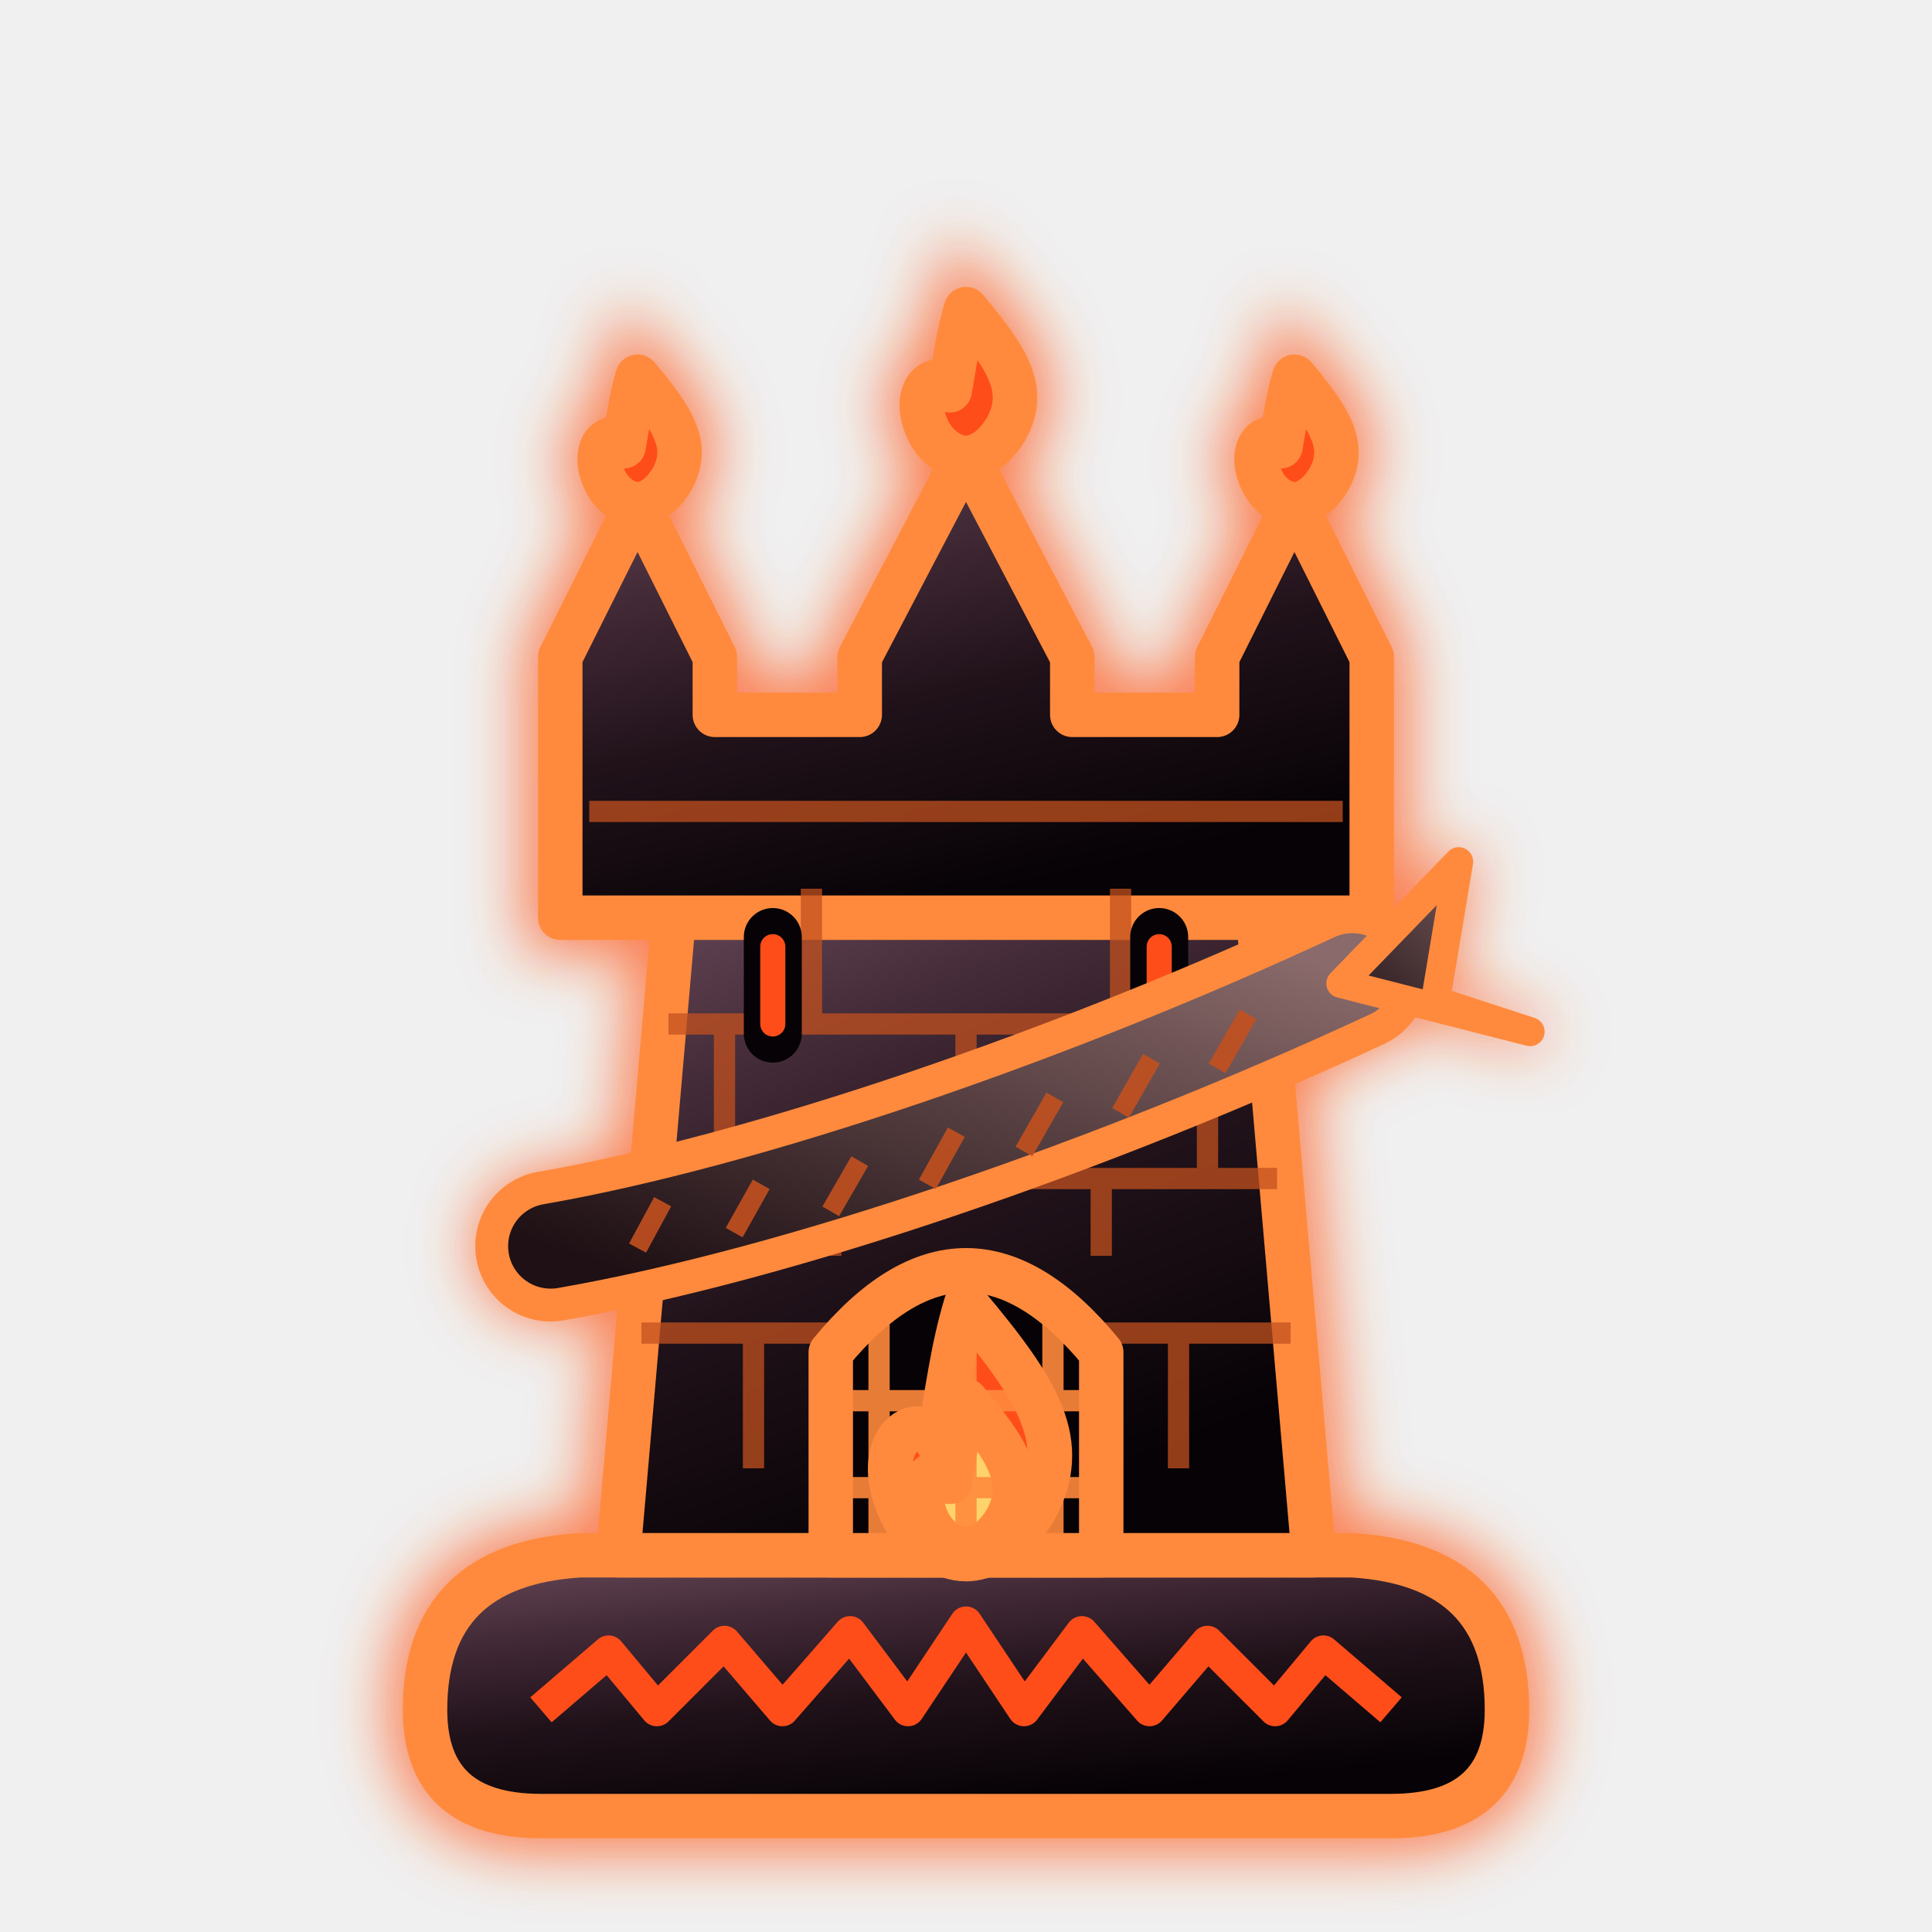
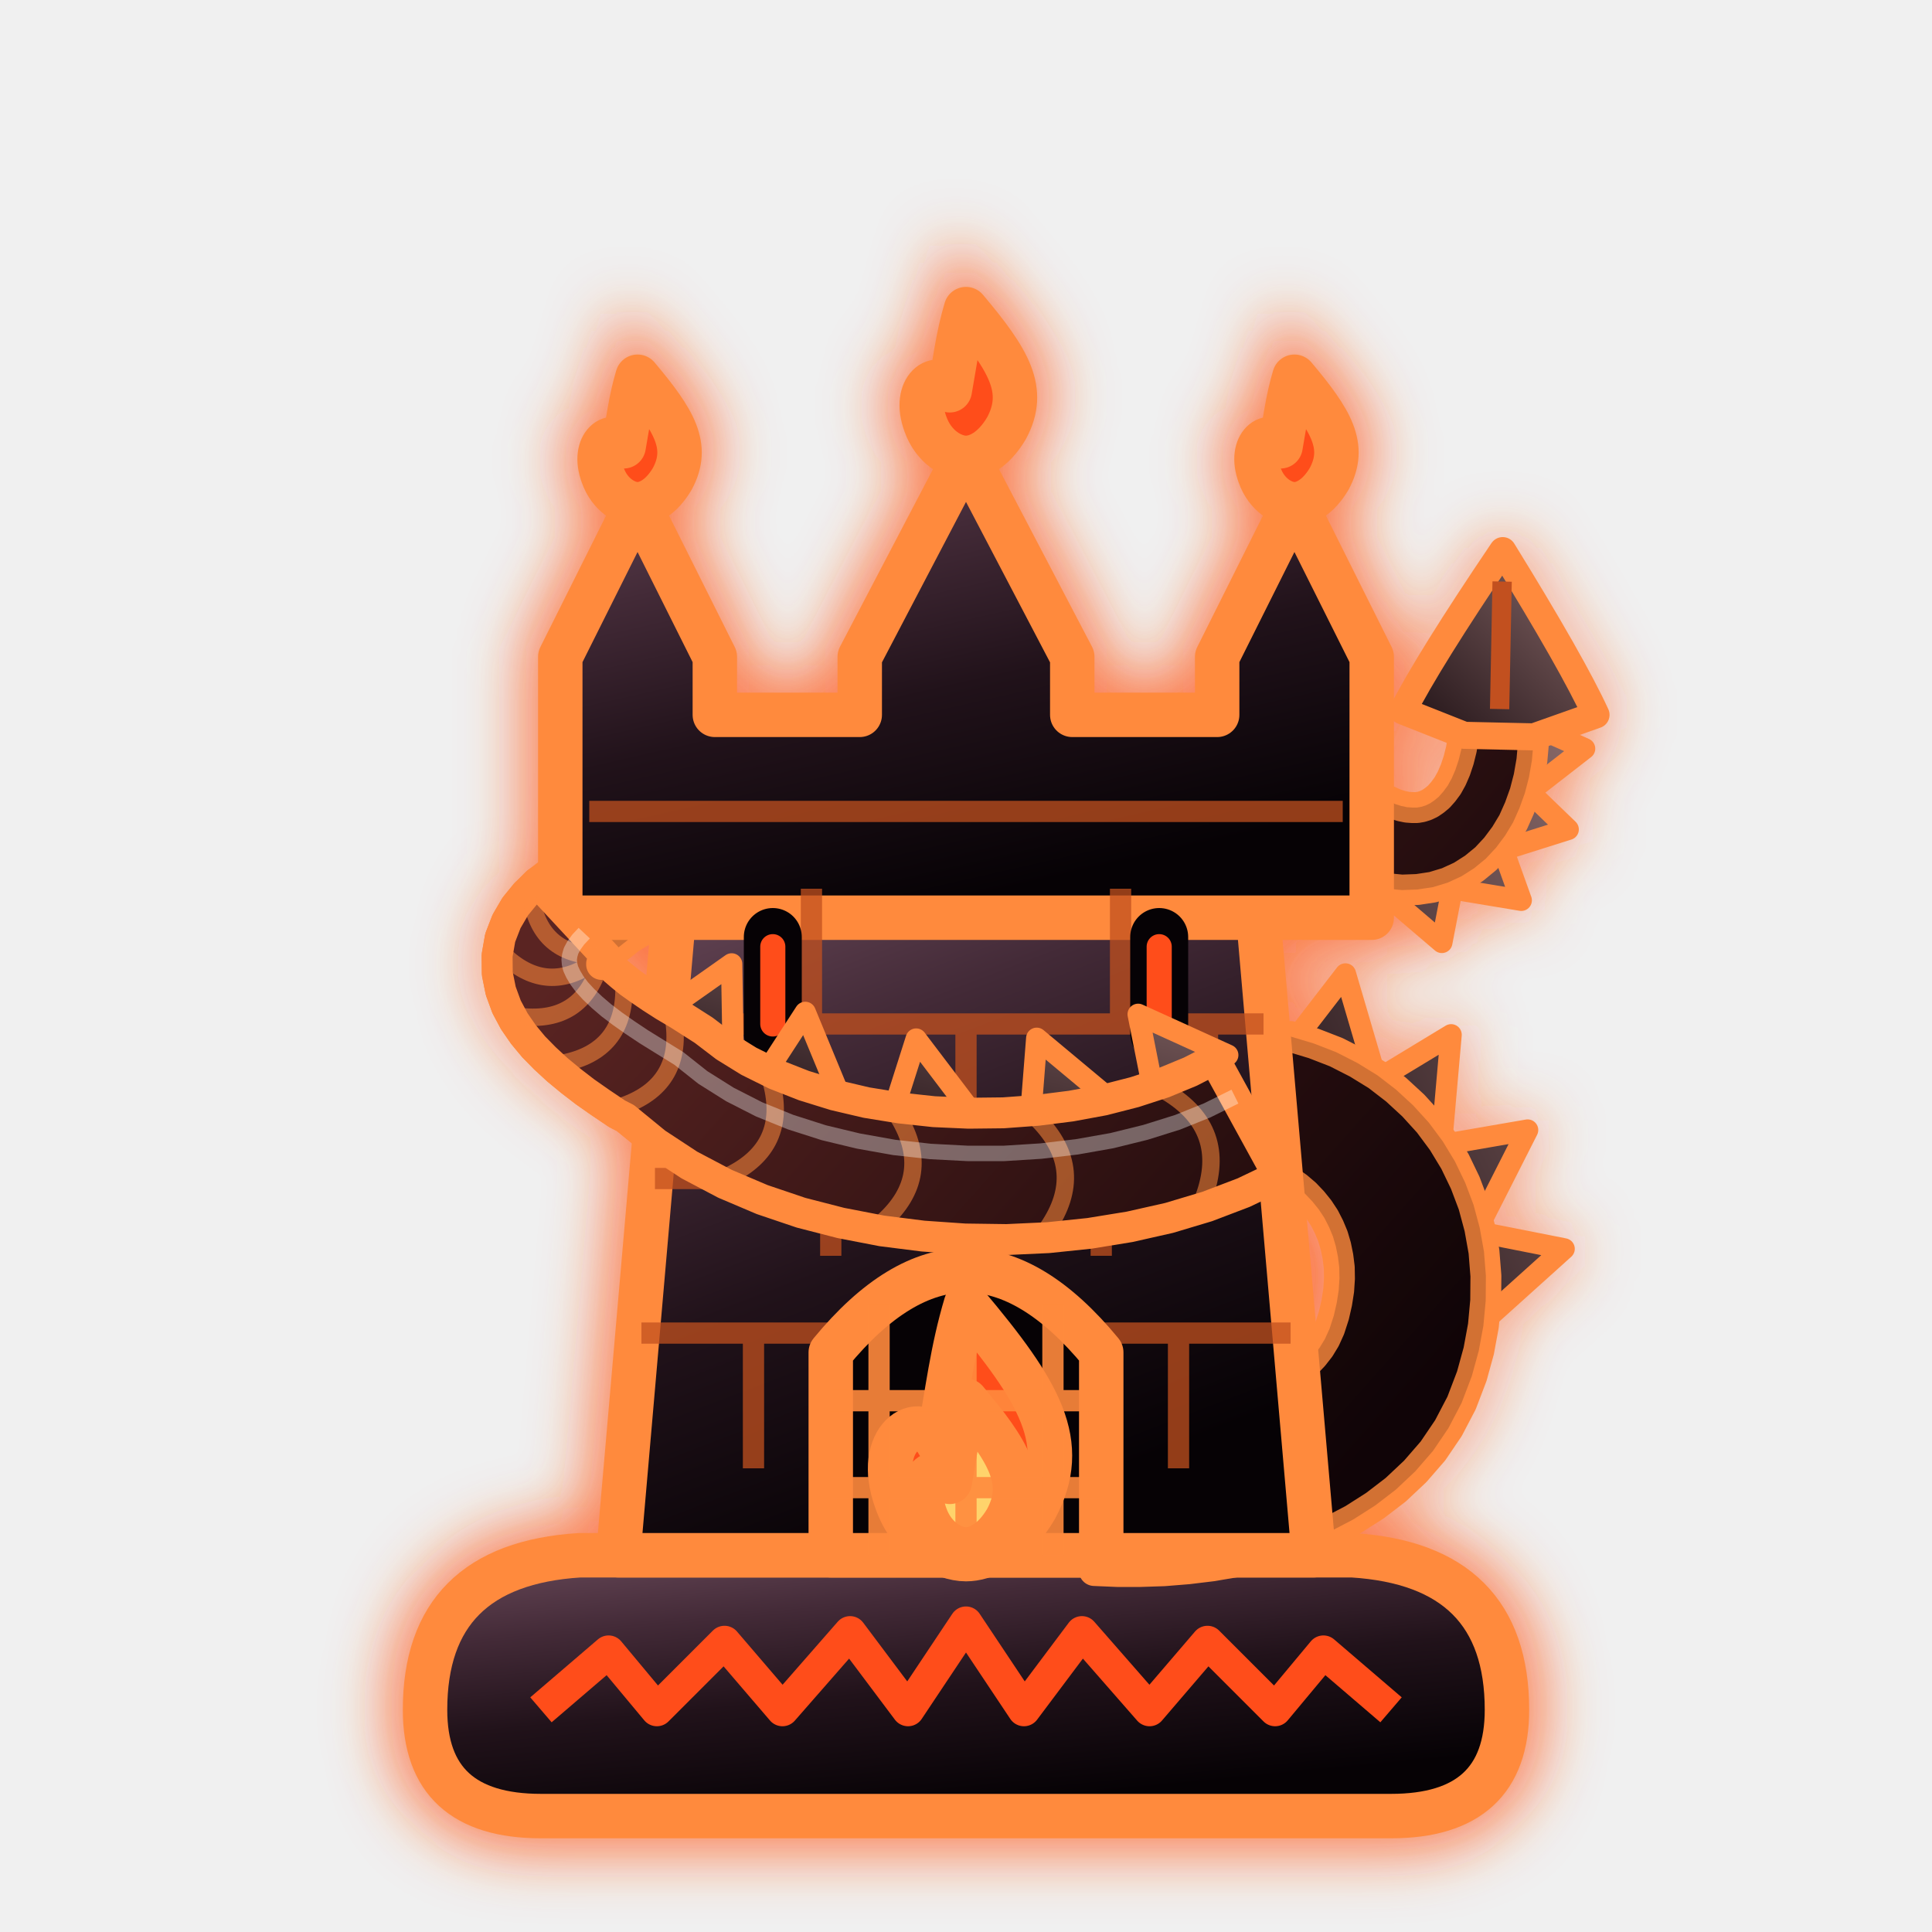
<svg xmlns="http://www.w3.org/2000/svg" viewBox="0 0 100 100">
  <defs>
    <linearGradient id="g" x1="0" y1="0" x2="0.4" y2="1">
      <stop offset="0" stop-color="#6a4a5a" />
      <stop offset="0.3" stop-color="#432a37" />
      <stop offset="0.6" stop-color="#21121a" />
      <stop offset="1" stop-color="#060205" />
    </linearGradient>
    <linearGradient id="gu" gradientUnits="userSpaceOnUse" x1="35" y1="4" x2="62" y2="60">
      <stop offset="0" stop-color="#6a4a5a" />
      <stop offset="0.4" stop-color="#432a37" />
      <stop offset="1" stop-color="#21121a" />
    </linearGradient>
    <linearGradient id="gh" x1="0" y1="1" x2="1" y2="0">
      <stop offset="0" stop-color="#1e1014" />
      <stop offset="1" stop-color="#8a6a6a" />
    </linearGradient>
    <linearGradient id="gm" x1="0" y1="0" x2="1" y2="1">
      <stop offset="0" stop-color="#5a2422" />
      <stop offset="1" stop-color="#120507" />
    </linearGradient>
    <linearGradient id="gf" x1="0" y1="0" x2="1" y2="1">
      <stop offset="0" stop-color="#432a37" />
      <stop offset=".6" stop-color="#21121a" />
      <stop offset="1" stop-color="#060205" />
    </linearGradient>
    <radialGradient id="mo" cx=".7" cy=".4" r=".8">
      <stop offset="0" stop-color="#ffb347" />
      <stop offset=".45" stop-color="#d8380c" />
      <stop offset="1" stop-color="#3a0804" />
    </radialGradient>
    <linearGradient id="gh" x1="0" y1="1" x2="1" y2="0">
      <stop offset="0" stop-color="#1e1014" />
      <stop offset="1" stop-color="#8a6a6a" />
    </linearGradient>
    <linearGradient id="gm" x1="0" y1="0" x2="1" y2="1">
      <stop offset="0" stop-color="#5a2422" />
      <stop offset="1" stop-color="#120507" />
    </linearGradient>
    <linearGradient id="gf" x1="0" y1="0" x2="1" y2="1">
      <stop offset="0" stop-color="#432a37" />
      <stop offset=".6" stop-color="#21121a" />
      <stop offset="1" stop-color="#060205" />
    </linearGradient>
    <radialGradient id="mo" cx=".7" cy=".4" r=".8">
      <stop offset="0" stop-color="#ffb347" />
      <stop offset=".45" stop-color="#d8380c" />
      <stop offset="1" stop-color="#3a0804" />
    </radialGradient>
    <radialGradient id="ey" cx=".45" cy=".4" r=".7">
      <stop offset="0" stop-color="#fff3a0" />
      <stop offset=".45" stop-color="#ffb020" />
      <stop offset="1" stop-color="#c43006" />
    </radialGradient>
    <filter id="bl" x="-20%" y="-20%" width="140%" height="140%">
      <feGaussianBlur stdDeviation="1.6" />
    </filter>
    <style>.gl *{fill:none!important;stroke:#ff5a1f!important} .gl .dt{display:none}</style>
  </defs>
  <g class="gl" filter="url(#bl)" opacity=".8" stroke-width="3.6">
    <path d="M22 88.5 Q22 81 30 80.5 H70 Q78 81 78 88.5 Q78 94 72 94 H28 Q22 94 22 88.5Z" fill="url(#g)" />
    <path d="M28 88.5 L31.5 85.5 L34 88.5 L37.5 85 L40.5 88.5 L44 84.5 L47 88.5 L50 84 L53 88.5 L56 84.5 L59.5 88.5 L62.5 85 L66 88.5 L68.5 85.5 L72 88.5" fill="none" stroke="#ff4d1a" stroke-width="1.7" stroke-linejoin="round" />
+     <defs>
+       <linearGradient id="gt" gradientUnits="userSpaceOnUse" x1="34" y1="44" x2="70" y2="76">
+         <stop offset="0" stop-color="#5a2422" />
+         <stop offset="1" stop-color="#120507" />
+       </linearGradient>
+     </defs>
+     <path d="M76.95 68.25 L80.96 64.64 L76.87 63.83Z M76.66 63.24 L79.07 58.49 L75.02 59.19Z M74.65 58.78 L75.11 53.56 L71.66 55.65Z M71.10 55.38 L69.64 50.41 L67.22 53.55Z M71.56 46.16 L74.63 48.78 L75.18 45.93Z M74.83 45.95 L78.74 46.60 L77.78 43.93Z M77.46 44.10 L81.17 42.93 L79.18 41.01Z M79.01 41.09 L82.02 38.75 L79.56 37.65Z" fill="url(#gh)" stroke-width="1.1" stroke-linejoin="round" />
+     <path d="M56.64 81.29 L57.82 81.34 L59.03 81.34 L60.25 81.30 L61.49 81.20 L62.73 81.05 L63.97 80.84 L65.21 80.56 L66.45 80.21 L67.67 79.78 L68.87 79.26 L70.04 78.65 L71.17 77.93 L72.24 77.11 L73.25 76.16 L74.17 75.10 L74.97 73.92 L75.65 72.62 L76.18 71.23 L76.54 69.92 L76.78 68.62 L76.90 67.32 L76.91 66.04 L76.81 64.78 L76.59 63.55 L76.27 62.36 L75.84 61.22 L75.31 60.12 L74.68 59.08 L73.96 58.11 L73.15 57.22 L72.26 56.40 L71.30 55.66 L70.26 55.02 L69.16 54.46 L68.00 54.01 L66.80 53.65 L62.86 54.83 L61.61 55.47 L60.23 56.04 L58.72 56.53 L57.12 56.94 L55.44 57.25 L53.70 57.47 L51.93 57.60 L50.13 57.62 L48.34 57.54 L46.58 57.35 L44.85 57.07 L43.19 56.68 L41.61 56.19 L40.13 55.61 L38.76 54.93 L37.53 54.17 L36.43 53.33 L35.13 52.50 L34.37 52.05 L33.70 51.62 L33.10 51.21 L32.58 50.84 L32.15 50.49 L31.80 50.19 L31.55 49.94 L31.38 49.74 L31.29 49.63 L31.25 49.61 L31.24 49.66 L31.22 49.77 L31.18 49.87 L31.14 49.92 L31.14 49.88 L31.21 49.74 L31.39 49.53 L32.60 48.57 L34.13 47.64 L35.92 46.79 L37.95 46.03 L40.17 45.38 L42.54 44.83 L45.03 44.39 L47.61 44.05 L50.23 43.81 L52.86 43.67 L55.47 43.62 L58.03 43.67 L60.49 43.81 L62.83 44.02 L65.01 44.31 L66.99 44.68 L68.74 45.10 L70.20 45.57 L70.93 45.81 L71.75 45.99 L72.56 46.07 L73.37 46.04 L74.16 45.92 L74.92 45.69 L75.64 45.36 L76.30 44.94 L76.91 44.44 L77.44 43.87 L77.91 43.24 L78.32 42.56 L78.65 41.82 L78.93 41.04 L79.14 40.23 L79.29 39.37 L79.37 38.47 L79.40 37.54 L75.80 37.46 L75.74 38.15 L75.64 38.78 L75.50 39.34 L75.33 39.85 L75.14 40.29 L74.93 40.67 L74.70 40.98 L74.47 41.24 L74.24 41.43 L74.02 41.58 L73.79 41.69 L73.57 41.76 L73.34 41.80 L73.10 41.80 L72.83 41.78 L72.54 41.72 L72.22 41.62 L71.80 41.43 L70.00 40.80 L67.98 40.26 L65.77 39.81 L63.40 39.44 L60.88 39.16 L58.24 38.97 L55.52 38.87 L52.74 38.87 L49.92 38.97 L47.11 39.17 L44.32 39.49 L41.59 39.93 L38.94 40.50 L36.40 41.19 L33.99 42.04 L31.74 43.05 L29.68 44.24 L27.81 45.67 L27.21 46.26 L26.67 46.92 L26.22 47.69 L25.89 48.54 L25.73 49.46 L25.74 50.40 L25.92 51.29 L26.22 52.11 L26.62 52.86 L27.09 53.54 L27.62 54.18 L28.21 54.78 L28.85 55.37 L29.54 55.94 L30.28 56.51 L31.08 57.07 L31.94 57.65 L32.37 57.87 L33.96 59.17 L35.68 60.30 L37.52 61.27 L39.45 62.09 L41.46 62.77 L43.52 63.30 L45.64 63.71 L47.78 63.98 L49.94 64.13 L52.10 64.16 L54.26 64.06 L56.38 63.84 L58.47 63.50 L60.51 63.04 L62.48 62.45 L64.37 61.73 L66.17 60.87 L65.00 60.35 L65.61 60.57 L66.17 60.82 L66.68 61.12 L67.15 61.45 L67.56 61.80 L67.93 62.19 L68.26 62.60 L68.55 63.04 L68.79 63.51 L68.99 63.99 L69.14 64.50 L69.25 65.04 L69.32 65.60 L69.33 66.18 L69.29 66.79 L69.19 67.43 L69.04 68.09 L68.82 68.77 L68.58 69.30 L68.30 69.76 L67.98 70.17 L67.61 70.56 L67.18 70.92 L66.69 71.25 L66.13 71.56 L65.51 71.85 L64.83 72.10 L64.10 72.32 L63.32 72.50 L62.51 72.64 L61.67 72.75 L60.81 72.82 L59.93 72.84 L59.06 72.84 L58.20 72.79 L57.36 72.71Z" fill="url(#gt)" stroke-width="1.6" stroke-linejoin="round" />
+     <path class="dt" d="M56.64 81.29 L57.82 81.34 L59.03 81.34 L60.25 81.30 L61.49 81.20 L62.73 81.05 L63.97 80.84 L65.21 80.56 L66.45 80.21 L67.67 79.78 L68.87 79.26 L70.04 78.65 L71.17 77.93 L72.24 77.11 L73.25 76.16 L74.17 75.10 L74.97 73.92 L75.65 72.62 L76.18 71.23 L76.54 69.92 L76.78 68.62 L76.90 67.32 L76.91 66.04 L76.81 64.78 L76.59 63.55 L76.27 62.36 L75.84 61.22 L75.31 60.12 L74.68 59.08 L73.96 58.11 L73.15 57.22 L72.26 56.40 L71.30 55.66 L70.26 55.02 L69.16 54.46 L68.00 54.01 L66.80 53.65 L62.86 54.83 L61.61 55.47 L60.23 56.04 L58.72 56.53 L57.12 56.94 L55.44 57.25 L53.70 57.47 L51.93 57.60 L50.13 57.62 L48.34 57.54 L46.58 57.35 L44.85 57.07 L43.19 56.68 L41.61 56.19 L40.13 55.61 L38.76 54.93 L37.53 54.17 L36.43 53.33 L35.13 52.50 L34.37 52.05 L33.70 51.62 L33.10 51.21 L32.58 50.84 L32.15 50.49 L31.80 50.19 L31.55 49.94 L31.38 49.74 L31.29 49.63 L31.25 49.61 L31.24 49.66 L31.22 49.77 L31.18 49.87 L31.14 49.92 L31.14 49.88 L31.21 49.74 L31.39 49.53 L32.60 48.57 L34.13 47.64 L35.92 46.79 L37.95 46.03 L40.17 45.38 L42.54 44.83 L45.03 44.39 L47.61 44.05 L50.23 43.81 L52.86 43.67 L55.47 43.62 L58.03 43.67 L60.49 43.81 L62.83 44.02 L65.01 44.31 L66.99 44.68 L68.74 45.10 L70.20 45.57 L70.93 45.81 L71.75 45.99 L72.56 46.07 L73.37 46.04 L74.16 45.92 L74.92 45.69 L75.64 45.36 L76.30 44.94 L76.91 44.44 L77.44 43.87 L77.91 43.24 L78.32 42.56 L78.65 41.82 L78.93 41.04 L79.14 40.23 L79.29 39.37 L79.37 38.47 L79.40 37.54 L75.80 37.46 L75.74 38.15 L75.64 38.78 L75.50 39.34 L75.33 39.85 L75.14 40.29 L74.93 40.67 L74.70 40.98 L74.47 41.24 L74.24 41.43 L74.02 41.58 L73.79 41.69 L73.57 41.76 L73.34 41.80 L73.10 41.80 L72.83 41.78 L72.54 41.72 L72.22 41.62 L71.80 41.43 L70.00 40.80 L67.98 40.26 L65.77 39.81 L63.40 39.44 L60.88 39.16 L58.24 38.97 L55.52 38.87 L52.74 38.87 L49.92 38.97 L47.11 39.17 L44.32 39.49 L41.59 39.93 L38.94 40.50 L36.40 41.19 L33.99 42.04 L31.74 43.05 L29.68 44.24 L27.81 45.67 L27.21 46.26 L26.67 46.92 L26.22 47.69 L25.89 48.54 L25.73 49.46 L25.74 50.40 L25.92 51.29 L26.22 52.11 L26.62 52.86 L27.09 53.54 L27.62 54.18 L28.21 54.78 L28.85 55.37 L29.54 55.94 L30.28 56.51 L31.08 57.07 L31.94 57.65 L32.37 57.87 L33.96 59.17 L35.68 60.30 L37.52 61.27 L39.45 62.09 L41.46 62.77 L43.52 63.30 L45.64 63.71 L47.78 63.98 L49.94 64.13 L52.10 64.16 L54.26 64.06 L56.38 63.84 L58.47 63.50 L60.51 63.04 L62.48 62.45 L64.37 61.73 L66.17 60.87 L65.00 60.35 L65.61 60.57 L66.17 60.82 L66.68 61.12 L67.15 61.45 L67.56 61.80 L67.93 62.19 L68.26 62.60 L68.55 63.04 L68.79 63.51 L68.99 63.99 L69.14 64.50 L69.25 65.04 L69.32 65.60 L69.33 66.18 L69.29 66.79 L69.19 67.43 L69.04 68.09 L68.82 68.77 L68.58 69.30 L68.30 69.76 L67.98 70.17 L67.61 70.56 L67.18 70.92 L66.69 71.25 L66.13 71.56 L65.51 71.85 L64.83 72.10 L64.10 72.32 L63.32 72.50 L62.51 72.64 L61.67 72.75 L60.81 72.82 L59.93 72.84 L59.06 72.84 L58.20 72.79 L57.36 72.71Z" fill="#060205" opacity=".18" stroke="none" />
+     <path d="M79.39 38.14 L82.61 37.00 Q81.41 34.38 77.78 28.50 Q73.91 34.23 72.61 36.80 L75.79 38.06Z" fill="url(#gh)" stroke-width="1.4" stroke-linejoin="round" />
+     <path class="dt" d="M77.62 36.70 L77.75 30.10" fill="none" stroke="#c2501f" stroke-width="1" />
    <path d="M32 80.5 L35 46 H65 L68 80.5Z" fill="url(#g)" />
    <path d="M29 47.5 V34 L33 26 L37 34 V37 H44.5 V34 L50 23.5 L55.5 34 V37 H63 V34 L67 26 L71 34 V47.5Z" fill="url(#g)" />
    <path d="M30.5 42 H69.5" fill="none" stroke="#c2501f" stroke-width="1.1" opacity=".75" />
    <g class="dt" fill="none" stroke="#c2501f" stroke-width="1.1" opacity=".75">
      <path d="M34.6 53 H65.4 M33.9 61 H66.1 M33.2 69 H66.8" />
      <path d="M42 46 V53 M58 46 V53 M37.5 53 V61 M50 53 V58 M62.5 53 V61 M43 61 V65 M57 61 V65 M39 69 V76 M61 69 V76" />
    </g>
    <path d="M40 48.5 V53.5 M60 48.5 V53.5" fill="none" stroke="#060205" stroke-width="3" stroke-linecap="round" />
    <path d="M40 49 V53 M60 49 V53" fill="none" stroke="#ff4d1a" stroke-width="1.3" stroke-linecap="round" />
    <path d="M43 80.5 V70 Q50 61.5 57 70 V80.5Z" fill="#060205" />
    <path d="M50 67.5 C53.84 72.06 55.4 74.7 53.6 78.06 C52.4 80.1 50.96 80.7 50 80.7 C48.8 80.7 47.12 79.74 46.4 77.7 C45.2 74.46 47.6 72.9 48.56 74.7 C49.04 72.06 49.28 69.9 50 67.5Z" fill="#ff4d1a" />
    <path d="M50 72.5 C52.24 75.16 53.15 76.7 52.1 78.66 C51.4 79.85 50.56 80.2 50 80.2 C49.3 80.2 48.32 79.64 47.9 78.45 C47.2 76.56 48.6 75.65 49.16 76.7 C49.44 75.16 49.58 73.9 50 72.5Z" fill="#ffd36b" />
    <path d="M45.5 80.5 V67.5 M50 80.5 V64.8 M54.5 80.5 V67.5 M43 72.5 H57 M43 77 H57" fill="none" stroke="#ff8a3d" stroke-width="1.1" opacity=".9" />
-     <path d="M28.5 64.5 C40 62.5 56 57 70 50.5" fill="none" stroke="#ff8a3d" stroke-width="7.8" stroke-linecap="round" stroke-linejoin="round" />
-     <path d="M28.5 64.5 C40 62.5 56 57 70 50.5" fill="none" stroke="url(#gh)" stroke-width="4.4" stroke-linecap="round" stroke-linejoin="round" />
-     <path d="M69.4 50.9 L75.5 44.6 L74.3 51.8 L79.2 53.4Z" fill="url(#gh)" stroke-width="1.5" stroke-linejoin="round" />
-     <path class="dt" d="M33 64.6 l1.3 -2.4 M38 63.8 l1.4 -2.5 M43 62.7 l1.5 -2.6 M48 61.3 l1.5 -2.7 M53 59.6 l1.6 -2.8 M58 57.6 l1.6 -2.8 M63 55.3 l1.6 -2.8" fill="none" stroke="#c2501f" stroke-width="1" opacity=".9" />
+     <path d="M63.55 54.61 L58.91 52.50 L59.67 56.32Z M57.52 56.96 L53.66 53.74 L53.36 57.55Z M50.41 57.72 L47.42 53.78 L46.28 57.36Z M43.54 56.90 L41.68 52.40 L39.68 55.48Z M37.95 54.68 L37.87 49.89 L34.92 51.97Z" fill="url(#gh)" stroke-width="1.1" stroke-linejoin="round" />
+     <path d="M62.86 54.83 L61.61 55.47 L60.23 56.04 L58.72 56.53 L57.12 56.94 L55.44 57.25 L53.70 57.47 L51.93 57.60 L50.13 57.62 L48.34 57.54 L46.58 57.35 L44.85 57.07 L43.19 56.68 L41.61 56.19 L40.13 55.61 L38.76 54.93 L37.53 54.17 L36.43 53.33 L35.13 52.50 L34.37 52.05 L33.70 51.62 L33.10 51.21 L32.58 50.84 L32.15 50.49 L31.80 50.19 L31.55 49.94 L31.38 49.74 L31.29 49.63 L31.25 49.61 L31.24 49.66 L31.22 49.77 L31.18 49.87 L31.14 49.92 L31.14 49.88 L31.21 49.74 L31.39 49.53 L27.81 45.67 L27.21 46.26 L26.67 46.92 L26.22 47.69 L25.89 48.54 L25.73 49.46 L25.74 50.40 L25.92 51.29 L26.22 52.11 L26.62 52.86 L27.09 53.54 L27.62 54.18 L28.21 54.78 L28.85 55.37 L29.54 55.94 L30.28 56.51 L31.08 57.07 L31.94 57.65 L32.37 57.87 L33.96 59.17 L35.68 60.30 L37.52 61.27 L39.45 62.09 L41.46 62.77 L43.52 63.30 L45.64 63.71 L47.78 63.98 L49.94 64.13 L52.10 64.16 L54.26 64.06 L56.38 63.84 L58.47 63.50 L60.51 63.04 L62.48 62.45 L64.37 61.73 L66.17 60.87Z" fill="url(#gt)" stroke-width="1.6" stroke-linejoin="round" />
+     <path class="dt" d="M60.39 56.52 Q63.60 58.46 62.31 61.97 M53.74 57.97 Q56.28 60.57 54.22 63.57 M46.51 57.83 Q48.33 60.86 45.71 63.23 M39.93 56.03 Q40.81 59.35 37.72 60.85 M34.89 52.89 Q35.33 56.19 32.18 57.26 M32.30 51.18 Q32.30 54.41 29.13 55.03 M31.02 49.98 Q30.09 52.96 26.98 52.62 M30.81 49.75 Q28.37 51.54 26.14 49.49 M30.91 49.48 Q27.99 49.40 27.51 46.52" fill="none" stroke="#ff8a3d" stroke-width=".9" opacity=".55" />
+     <path class="dt" d="M63.92 56.76 L62.49 57.47 L60.95 58.09 L59.29 58.61 L57.55 59.04 L55.74 59.36 L53.88 59.58 L51.98 59.70 L50.07 59.70 L48.16 59.60 L46.28 59.39 L44.43 59.06 L42.64 58.63 L40.92 58.08 L39.29 57.42 L37.78 56.65 L36.38 55.77 L35.13 54.78 L34.11 54.15 L33.32 53.66 L32.60 53.18 L31.96 52.73 L31.38 52.29 L30.89 51.87 L30.47 51.47 L30.12 51.09 L29.86 50.74 L29.67 50.42 L29.54 50.14 L29.48 49.90 L29.46 49.67 L29.49 49.45 L29.56 49.21 L29.71 48.93 L29.93 48.63 L30.24 48.30" fill="none" stroke="#fff" stroke-width=".8" opacity=".35" />
    <path d="M33 19.5 C34.92 21.78 35.7 23.1 34.8 24.78 C34.2 25.8 33.48 26.1 33 26.1 C32.4 26.1 31.56 25.62 31.2 24.6 C30.6 22.98 31.8 22.2 32.28 23.1 C32.52 21.78 32.64 20.7 33 19.5Z" fill="#ff4d1a" />
    <path d="M67 19.5 C68.92 21.78 69.7 23.1 68.8 24.78 C68.2 25.8 67.48 26.1 67 26.1 C66.4 26.1 65.56 25.62 65.2 24.6 C64.6 22.98 65.8 22.2 66.28 23.1 C66.52 21.78 66.64 20.7 67 19.5Z" fill="#ff4d1a" />
    <path d="M50 16 C52.24 18.66 53.15 20.2 52.1 22.16 C51.4 23.35 50.56 23.7 50 23.7 C49.3 23.7 48.32 23.14 47.9 21.95 C47.2 20.06 48.6 19.15 49.16 20.2 C49.44 18.66 49.58 17.4 50 16Z" fill="#ff4d1a" />
  </g>
  <g stroke="#ff8a3d" stroke-width="2.3" stroke-linejoin="round">
    <path d="M22 88.5 Q22 81 30 80.5 H70 Q78 81 78 88.5 Q78 94 72 94 H28 Q22 94 22 88.5Z" fill="url(#g)" />
    <path d="M28 88.5 L31.5 85.5 L34 88.5 L37.5 85 L40.5 88.5 L44 84.5 L47 88.5 L50 84 L53 88.5 L56 84.5 L59.5 88.5 L62.5 85 L66 88.5 L68.5 85.5 L72 88.5" fill="none" stroke="#ff4d1a" stroke-width="1.7" stroke-linejoin="round" />
+     <defs>
+       <linearGradient id="gt" gradientUnits="userSpaceOnUse" x1="34" y1="44" x2="70" y2="76">
+         <stop offset="0" stop-color="#5a2422" />
+         <stop offset="1" stop-color="#120507" />
+       </linearGradient>
+     </defs>
+     <path d="M76.95 68.25 L80.96 64.64 L76.87 63.83Z M76.66 63.24 L79.07 58.49 L75.02 59.19Z M74.65 58.78 L75.11 53.56 L71.66 55.65Z M71.10 55.38 L69.64 50.41 L67.22 53.55Z M71.56 46.16 L74.63 48.78 L75.18 45.93Z M74.83 45.95 L78.74 46.60 L77.78 43.93Z M77.46 44.10 L81.17 42.93 L79.18 41.01Z M79.01 41.09 L82.02 38.75 L79.56 37.65Z" fill="url(#gh)" stroke-width="1.1" stroke-linejoin="round" />
+     <path d="M56.64 81.29 L57.82 81.34 L59.03 81.34 L60.25 81.30 L61.49 81.20 L62.73 81.05 L63.97 80.84 L65.21 80.56 L66.45 80.21 L67.67 79.78 L68.87 79.26 L70.04 78.65 L71.17 77.93 L72.24 77.11 L73.25 76.16 L74.17 75.10 L74.97 73.92 L75.65 72.62 L76.18 71.23 L76.54 69.92 L76.78 68.62 L76.90 67.32 L76.91 66.04 L76.81 64.78 L76.59 63.55 L76.27 62.36 L75.84 61.22 L75.31 60.12 L74.68 59.08 L73.96 58.11 L73.15 57.22 L72.26 56.40 L71.30 55.66 L70.26 55.02 L69.16 54.46 L68.00 54.01 L66.80 53.65 L62.86 54.83 L61.61 55.47 L60.23 56.04 L58.72 56.53 L57.12 56.94 L55.44 57.25 L53.70 57.47 L51.93 57.60 L50.13 57.62 L48.34 57.54 L46.58 57.35 L44.85 57.07 L43.19 56.68 L41.61 56.19 L40.13 55.61 L38.76 54.93 L37.53 54.17 L36.43 53.33 L35.13 52.50 L34.37 52.05 L33.70 51.62 L33.10 51.21 L32.58 50.84 L32.15 50.49 L31.80 50.19 L31.55 49.94 L31.38 49.74 L31.29 49.63 L31.25 49.61 L31.24 49.66 L31.22 49.77 L31.18 49.87 L31.14 49.92 L31.14 49.88 L31.21 49.74 L31.39 49.53 L32.60 48.57 L34.13 47.64 L35.92 46.79 L37.95 46.03 L40.17 45.38 L42.54 44.83 L45.03 44.39 L47.61 44.05 L50.23 43.81 L52.86 43.67 L55.47 43.62 L58.03 43.67 L60.49 43.81 L62.83 44.02 L65.01 44.31 L66.99 44.68 L68.74 45.10 L70.20 45.57 L70.93 45.81 L71.75 45.99 L72.56 46.07 L73.37 46.04 L74.16 45.92 L74.92 45.69 L75.64 45.36 L76.30 44.94 L76.91 44.44 L77.44 43.87 L77.91 43.24 L78.32 42.56 L78.65 41.82 L78.93 41.04 L79.14 40.23 L79.29 39.37 L79.37 38.47 L79.40 37.54 L75.80 37.46 L75.74 38.15 L75.64 38.78 L75.50 39.34 L75.33 39.85 L75.14 40.29 L74.93 40.67 L74.70 40.98 L74.47 41.24 L74.24 41.43 L74.02 41.58 L73.79 41.69 L73.57 41.76 L73.34 41.80 L73.10 41.80 L72.83 41.78 L72.54 41.72 L72.22 41.62 L71.80 41.43 L70.00 40.80 L67.98 40.26 L65.77 39.81 L63.40 39.44 L60.88 39.16 L58.24 38.97 L55.52 38.87 L52.74 38.87 L49.92 38.97 L47.11 39.17 L44.32 39.49 L41.59 39.93 L38.94 40.50 L36.40 41.19 L33.99 42.04 L31.74 43.05 L29.68 44.24 L27.81 45.67 L27.21 46.26 L26.67 46.92 L26.22 47.69 L25.89 48.54 L25.73 49.46 L25.74 50.40 L25.92 51.29 L26.22 52.11 L26.62 52.86 L27.09 53.54 L27.62 54.18 L28.21 54.78 L28.85 55.37 L29.54 55.94 L30.28 56.51 L31.08 57.07 L31.94 57.65 L32.37 57.87 L33.96 59.17 L35.68 60.30 L37.52 61.27 L39.45 62.09 L41.46 62.77 L43.52 63.30 L45.64 63.71 L47.78 63.98 L49.94 64.13 L52.10 64.16 L54.26 64.06 L56.38 63.84 L58.47 63.50 L60.51 63.04 L62.48 62.45 L64.37 61.73 L66.17 60.87 L65.00 60.35 L65.61 60.57 L66.17 60.82 L66.68 61.12 L67.15 61.45 L67.56 61.80 L67.93 62.19 L68.26 62.60 L68.55 63.04 L68.79 63.51 L68.99 63.99 L69.14 64.50 L69.25 65.04 L69.32 65.60 L69.33 66.18 L69.29 66.79 L69.19 67.43 L69.04 68.09 L68.82 68.77 L68.58 69.30 L68.30 69.76 L67.98 70.17 L67.61 70.56 L67.18 70.92 L66.69 71.25 L66.13 71.56 L65.51 71.85 L64.83 72.10 L64.10 72.32 L63.32 72.50 L62.51 72.64 L61.67 72.75 L60.81 72.82 L59.93 72.84 L59.06 72.84 L58.20 72.79 L57.36 72.71Z" fill="url(#gt)" stroke-width="1.6" stroke-linejoin="round" />
+     <path class="dt" d="M56.64 81.29 L57.82 81.34 L59.03 81.34 L60.25 81.30 L61.49 81.20 L62.73 81.05 L63.97 80.84 L65.21 80.56 L66.45 80.21 L67.67 79.78 L68.87 79.26 L70.04 78.65 L71.17 77.93 L72.24 77.11 L73.25 76.16 L74.17 75.10 L74.97 73.92 L75.65 72.62 L76.18 71.23 L76.54 69.92 L76.78 68.62 L76.90 67.32 L76.91 66.04 L76.81 64.78 L76.59 63.55 L76.27 62.36 L75.84 61.22 L75.31 60.12 L74.68 59.08 L73.96 58.11 L73.15 57.22 L72.26 56.40 L71.30 55.66 L70.26 55.02 L69.16 54.46 L68.00 54.01 L66.80 53.65 L62.86 54.83 L61.61 55.47 L60.23 56.04 L58.72 56.53 L57.12 56.94 L55.44 57.25 L53.70 57.47 L51.93 57.60 L50.13 57.62 L48.34 57.54 L46.58 57.35 L44.85 57.07 L43.19 56.68 L41.61 56.19 L40.13 55.61 L38.76 54.93 L37.53 54.17 L36.43 53.33 L35.13 52.50 L34.37 52.05 L33.70 51.62 L33.10 51.21 L32.58 50.84 L32.15 50.49 L31.80 50.19 L31.55 49.94 L31.38 49.74 L31.29 49.63 L31.25 49.61 L31.24 49.66 L31.22 49.77 L31.18 49.87 L31.14 49.92 L31.14 49.88 L31.21 49.74 L31.39 49.53 L32.60 48.57 L34.13 47.64 L35.92 46.79 L37.95 46.03 L40.17 45.38 L42.54 44.83 L45.03 44.39 L47.61 44.05 L50.23 43.81 L52.86 43.67 L55.47 43.62 L58.03 43.67 L60.49 43.81 L62.83 44.02 L65.01 44.31 L66.99 44.68 L68.74 45.10 L70.20 45.57 L70.93 45.81 L71.75 45.99 L72.56 46.07 L73.37 46.04 L74.16 45.92 L74.92 45.69 L75.64 45.36 L76.30 44.94 L76.91 44.44 L77.44 43.87 L77.91 43.24 L78.32 42.56 L78.65 41.82 L78.93 41.04 L79.14 40.23 L79.29 39.37 L79.37 38.47 L79.40 37.54 L75.80 37.46 L75.74 38.15 L75.64 38.78 L75.50 39.34 L75.33 39.85 L75.14 40.29 L74.93 40.67 L74.70 40.98 L74.47 41.24 L74.24 41.43 L74.02 41.58 L73.79 41.69 L73.57 41.76 L73.34 41.80 L73.10 41.80 L72.83 41.78 L72.54 41.72 L72.22 41.62 L71.80 41.43 L70.00 40.80 L67.98 40.26 L65.77 39.81 L63.40 39.44 L60.88 39.16 L58.24 38.97 L55.52 38.87 L52.74 38.87 L49.92 38.97 L47.11 39.17 L44.32 39.49 L41.59 39.93 L38.94 40.50 L36.40 41.19 L33.99 42.04 L31.74 43.05 L29.68 44.24 L27.81 45.67 L27.21 46.26 L26.67 46.92 L26.22 47.69 L25.89 48.54 L25.73 49.46 L25.74 50.40 L25.92 51.29 L26.22 52.11 L26.62 52.86 L27.09 53.54 L27.62 54.18 L28.21 54.78 L28.85 55.37 L29.54 55.94 L30.28 56.51 L31.08 57.07 L31.94 57.65 L32.37 57.87 L33.96 59.17 L35.68 60.30 L37.52 61.27 L39.45 62.09 L41.46 62.77 L43.52 63.30 L45.64 63.71 L47.78 63.98 L49.94 64.13 L52.10 64.16 L54.26 64.06 L56.38 63.84 L58.47 63.50 L60.51 63.04 L62.48 62.45 L64.37 61.73 L66.17 60.87 L65.00 60.35 L65.61 60.57 L66.17 60.82 L66.68 61.12 L67.15 61.45 L67.56 61.80 L67.93 62.19 L68.26 62.60 L68.55 63.04 L68.79 63.51 L68.99 63.99 L69.14 64.50 L69.25 65.04 L69.32 65.60 L69.33 66.18 L69.29 66.79 L69.19 67.43 L69.04 68.09 L68.82 68.77 L68.58 69.30 L68.30 69.76 L67.98 70.17 L67.61 70.56 L67.18 70.92 L66.69 71.25 L66.13 71.56 L65.51 71.85 L64.83 72.10 L64.10 72.32 L63.32 72.50 L62.51 72.64 L61.67 72.75 L60.81 72.82 L59.93 72.84 L59.06 72.84 L58.20 72.79 L57.36 72.71Z" fill="#060205" opacity=".18" stroke="none" />
+     <path d="M79.39 38.14 L82.61 37.00 Q81.41 34.38 77.78 28.50 Q73.91 34.23 72.61 36.80 L75.79 38.06Z" fill="url(#gh)" stroke-width="1.4" stroke-linejoin="round" />
+     <path class="dt" d="M77.62 36.70 L77.75 30.10" fill="none" stroke="#c2501f" stroke-width="1" />
    <path d="M32 80.5 L35 46 H65 L68 80.5Z" fill="url(#g)" />
    <path d="M29 47.5 V34 L33 26 L37 34 V37 H44.5 V34 L50 23.5 L55.5 34 V37 H63 V34 L67 26 L71 34 V47.5Z" fill="url(#g)" />
    <path d="M30.5 42 H69.5" fill="none" stroke="#c2501f" stroke-width="1.1" opacity=".75" />
    <g class="dt" fill="none" stroke="#c2501f" stroke-width="1.1" opacity=".75">
      <path d="M34.6 53 H65.4 M33.9 61 H66.1 M33.2 69 H66.8" />
      <path d="M42 46 V53 M58 46 V53 M37.5 53 V61 M50 53 V58 M62.5 53 V61 M43 61 V65 M57 61 V65 M39 69 V76 M61 69 V76" />
    </g>
    <path d="M40 48.5 V53.5 M60 48.5 V53.5" fill="none" stroke="#060205" stroke-width="3" stroke-linecap="round" />
    <path d="M40 49 V53 M60 49 V53" fill="none" stroke="#ff4d1a" stroke-width="1.3" stroke-linecap="round" />
    <path d="M43 80.5 V70 Q50 61.5 57 70 V80.5Z" fill="#060205" />
    <path d="M50 67.5 C53.84 72.06 55.4 74.7 53.6 78.06 C52.4 80.1 50.96 80.7 50 80.7 C48.8 80.7 47.12 79.74 46.4 77.7 C45.2 74.46 47.6 72.9 48.56 74.7 C49.04 72.06 49.28 69.9 50 67.5Z" fill="#ff4d1a" />
    <path d="M50 72.5 C52.24 75.16 53.15 76.7 52.1 78.66 C51.4 79.85 50.56 80.2 50 80.2 C49.3 80.2 48.32 79.64 47.9 78.45 C47.2 76.56 48.6 75.65 49.16 76.7 C49.44 75.16 49.58 73.9 50 72.5Z" fill="#ffd36b" />
    <path d="M45.5 80.5 V67.5 M50 80.5 V64.8 M54.5 80.5 V67.5 M43 72.5 H57 M43 77 H57" fill="none" stroke="#ff8a3d" stroke-width="1.1" opacity=".9" />
-     <path d="M28.5 64.5 C40 62.5 56 57 70 50.5" fill="none" stroke="#ff8a3d" stroke-width="7.8" stroke-linecap="round" stroke-linejoin="round" />
-     <path d="M28.5 64.5 C40 62.5 56 57 70 50.5" fill="none" stroke="url(#gh)" stroke-width="4.4" stroke-linecap="round" stroke-linejoin="round" />
-     <path d="M69.4 50.9 L75.5 44.6 L74.3 51.8 L79.2 53.4Z" fill="url(#gh)" stroke-width="1.5" stroke-linejoin="round" />
-     <path class="dt" d="M33 64.6 l1.3 -2.4 M38 63.8 l1.4 -2.5 M43 62.7 l1.5 -2.6 M48 61.3 l1.5 -2.7 M53 59.6 l1.6 -2.8 M58 57.6 l1.6 -2.8 M63 55.3 l1.6 -2.8" fill="none" stroke="#c2501f" stroke-width="1" opacity=".9" />
+     <path d="M63.55 54.61 L58.91 52.50 L59.67 56.32Z M57.52 56.96 L53.66 53.74 L53.36 57.55Z M50.41 57.72 L47.42 53.78 L46.28 57.36Z M43.54 56.90 L41.68 52.40 L39.68 55.48Z M37.95 54.68 L37.87 49.89 L34.92 51.97Z" fill="url(#gh)" stroke-width="1.1" stroke-linejoin="round" />
+     <path d="M62.86 54.83 L61.61 55.47 L60.23 56.04 L58.72 56.53 L57.12 56.94 L55.44 57.25 L53.70 57.47 L51.93 57.60 L50.13 57.62 L48.34 57.54 L46.58 57.35 L44.85 57.07 L43.19 56.68 L41.61 56.19 L40.13 55.61 L38.76 54.93 L37.53 54.17 L36.43 53.33 L35.13 52.50 L34.37 52.05 L33.70 51.62 L33.10 51.21 L32.58 50.84 L32.15 50.49 L31.80 50.19 L31.55 49.94 L31.38 49.74 L31.29 49.63 L31.25 49.61 L31.24 49.66 L31.22 49.77 L31.18 49.87 L31.14 49.92 L31.14 49.88 L31.21 49.74 L31.39 49.53 L27.81 45.67 L27.21 46.26 L26.67 46.92 L26.22 47.69 L25.89 48.54 L25.73 49.46 L25.74 50.40 L25.92 51.29 L26.22 52.11 L26.62 52.86 L27.09 53.54 L27.62 54.18 L28.21 54.78 L28.85 55.37 L29.54 55.94 L30.28 56.51 L31.08 57.07 L31.94 57.65 L32.37 57.87 L33.96 59.17 L35.68 60.30 L37.52 61.27 L39.45 62.09 L41.46 62.77 L43.52 63.30 L45.64 63.71 L47.78 63.98 L49.94 64.13 L52.10 64.16 L54.26 64.06 L56.38 63.84 L58.47 63.50 L60.51 63.04 L62.48 62.45 L64.37 61.73 L66.17 60.87Z" fill="url(#gt)" stroke-width="1.6" stroke-linejoin="round" />
+     <path class="dt" d="M60.39 56.52 Q63.60 58.46 62.31 61.97 M53.74 57.97 Q56.28 60.57 54.22 63.57 M46.51 57.83 Q48.33 60.86 45.71 63.23 M39.93 56.03 Q40.81 59.35 37.72 60.85 M34.89 52.89 Q35.33 56.19 32.18 57.26 M32.30 51.18 Q32.30 54.41 29.13 55.03 M31.02 49.98 Q30.09 52.96 26.98 52.62 M30.81 49.75 Q28.37 51.54 26.14 49.49 M30.91 49.48 Q27.99 49.40 27.51 46.52" fill="none" stroke="#ff8a3d" stroke-width=".9" opacity=".55" />
+     <path class="dt" d="M63.92 56.76 L62.49 57.47 L60.95 58.09 L59.29 58.61 L57.55 59.04 L55.74 59.36 L53.88 59.58 L51.98 59.70 L50.07 59.70 L48.16 59.60 L46.28 59.39 L44.43 59.06 L42.64 58.63 L40.92 58.08 L39.29 57.42 L37.78 56.65 L36.38 55.77 L35.13 54.78 L34.11 54.15 L33.32 53.66 L32.60 53.18 L31.96 52.73 L31.38 52.29 L30.89 51.87 L30.47 51.47 L30.12 51.09 L29.86 50.74 L29.67 50.42 L29.54 50.14 L29.48 49.90 L29.46 49.67 L29.49 49.45 L29.56 49.21 L29.71 48.93 L29.93 48.63 L30.24 48.30" fill="none" stroke="#fff" stroke-width=".8" opacity=".35" />
    <path d="M33 19.5 C34.92 21.78 35.7 23.1 34.8 24.78 C34.2 25.8 33.48 26.1 33 26.1 C32.4 26.1 31.56 25.62 31.2 24.6 C30.6 22.98 31.8 22.2 32.28 23.1 C32.52 21.78 32.64 20.7 33 19.5Z" fill="#ff4d1a" />
    <path d="M67 19.5 C68.92 21.78 69.7 23.1 68.8 24.78 C68.2 25.8 67.48 26.1 67 26.1 C66.4 26.1 65.56 25.62 65.2 24.6 C64.6 22.98 65.8 22.2 66.28 23.1 C66.52 21.78 66.64 20.7 67 19.5Z" fill="#ff4d1a" />
    <path d="M50 16 C52.24 18.66 53.15 20.2 52.1 22.16 C51.4 23.35 50.56 23.7 50 23.7 C49.3 23.7 48.32 23.14 47.9 21.95 C47.2 20.06 48.6 19.15 49.16 20.2 C49.44 18.66 49.58 17.4 50 16Z" fill="#ff4d1a" />
  </g>
</svg>
